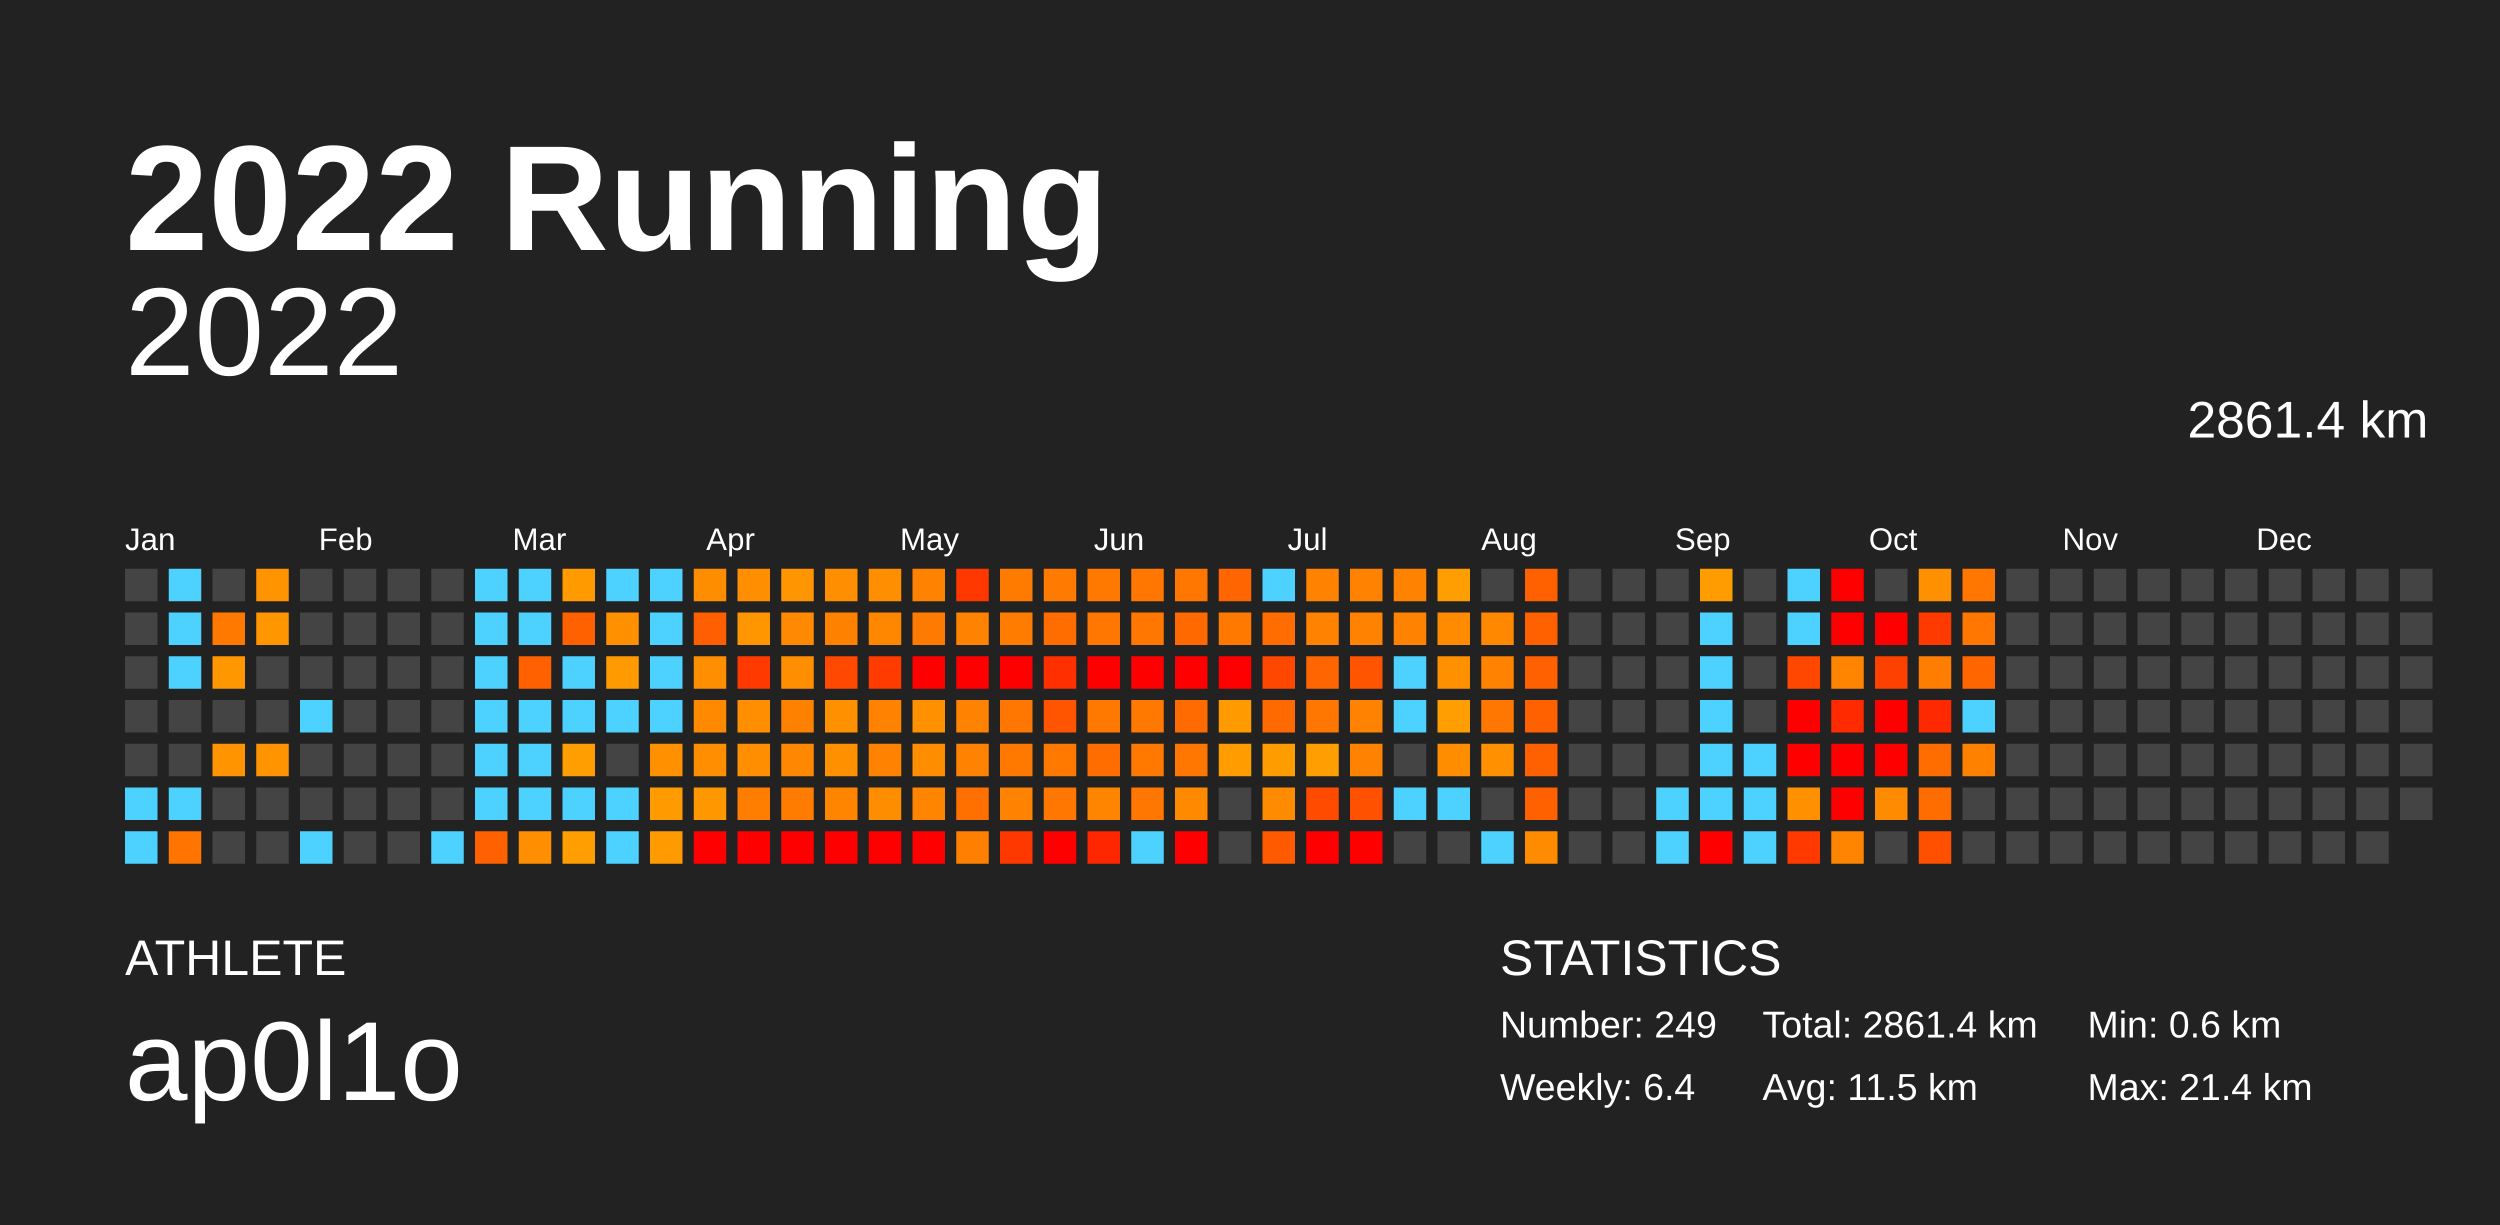
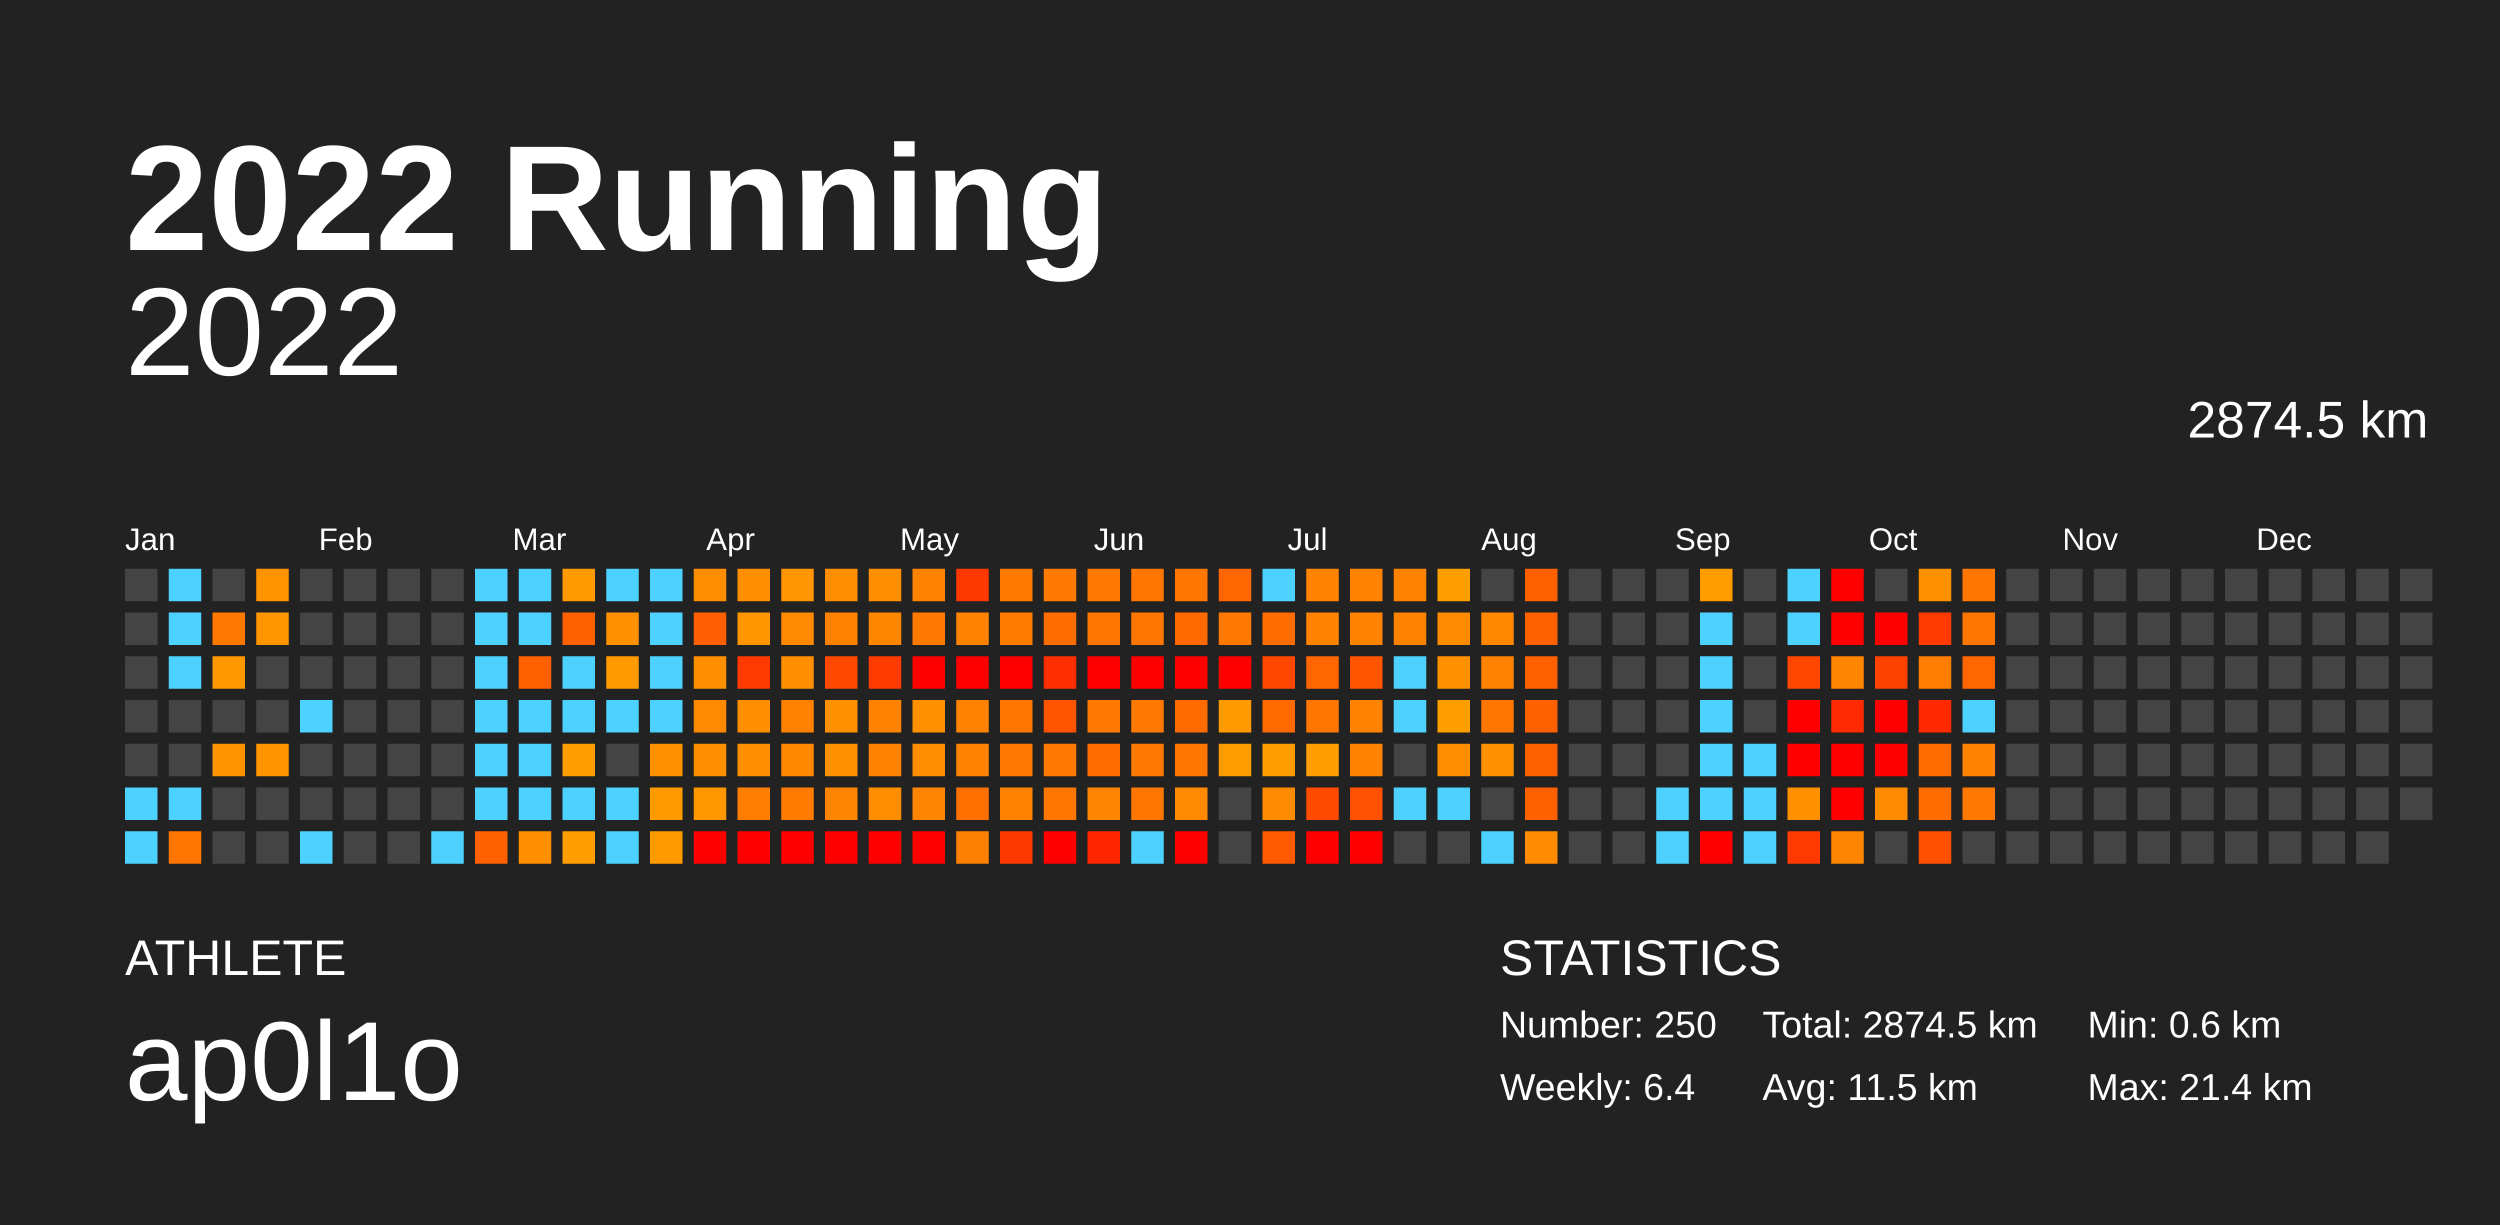
<svg xmlns="http://www.w3.org/2000/svg" baseProfile="full" height="98mm" version="1.1" viewBox="0,0,200,98" width="200mm">
  <defs />
  <rect fill="#222222" height="98" width="200" x="0" y="0" />
  <text fill="#FFFFFF" style="font-size:12px; font-family:Arial; font-weight:bold;" x="10" y="20">2022 Running</text>
  <text fill="#FFFFFF" style="font-size:4px; font-family:Arial" x="10" y="78">ATHLETE</text>
  <text fill="#FFFFFF" style="font-size:9px; font-family:Arial" x="10" y="88">ap0l1o</text>
  <text fill="#FFFFFF" style="font-size:4px; font-family:Arial" x="120" y="78">STATISTICS</text>
-   <text fill="#FFFFFF" style="font-size:3px; font-family:Arial" x="120" y="83">Number: 249</text>
+   <text fill="#FFFFFF" style="font-size:3px; font-family:Arial" x="120" y="83">Number: 250</text>
  <text fill="#FFFFFF" style="font-size:3px; font-family:Arial" x="120" y="88">Weekly: 6.4</text>
-   <text fill="#FFFFFF" style="font-size:3px; font-family:Arial" x="141" y="83">Total: 2861.4 km</text>
+   <text fill="#FFFFFF" style="font-size:3px; font-family:Arial" x="141" y="83">Total: 2874.5 km</text>
  <text fill="#FFFFFF" style="font-size:3px; font-family:Arial" x="141" y="88">Avg: 11.5 km</text>
  <text fill="#FFFFFF" style="font-size:3px; font-family:Arial" x="167" y="83">Min: 0.6 km</text>
  <text fill="#FFFFFF" style="font-size:3px; font-family:Arial" x="167" y="88">Max: 21.4 km</text>
  <text alignment-baseline="hanging" fill="#FFFFFF" style="font-size:10.0px; font-family:Arial;" x="10" y="30">2022</text>
-   <text alignment-baseline="hanging" fill="#FFFFFF" style="font-size:4.125px; font-family:Arial;" x="175" y="35">2861.4 km</text>
+   <text alignment-baseline="hanging" fill="#FFFFFF" style="font-size:4.125px; font-family:Arial;" x="175" y="35">2874.5 km</text>
  <text fill="#FFFFFF" style="font-size:2.5px; font-family:Arial" x="10.0" y="44">Jan</text>
  <text fill="#FFFFFF" style="font-size:2.5px; font-family:Arial" x="25.5" y="44">Feb</text>
  <text fill="#FFFFFF" style="font-size:2.5px; font-family:Arial" x="41.0" y="44">Mar</text>
  <text fill="#FFFFFF" style="font-size:2.5px; font-family:Arial" x="56.5" y="44">Apr</text>
  <text fill="#FFFFFF" style="font-size:2.5px; font-family:Arial" x="72.0" y="44">May</text>
  <text fill="#FFFFFF" style="font-size:2.5px; font-family:Arial" x="87.5" y="44">Jun</text>
  <text fill="#FFFFFF" style="font-size:2.5px; font-family:Arial" x="103.0" y="44">Jul</text>
  <text fill="#FFFFFF" style="font-size:2.5px; font-family:Arial" x="118.5" y="44">Aug</text>
  <text fill="#FFFFFF" style="font-size:2.5px; font-family:Arial" x="134.0" y="44">Sep</text>
  <text fill="#FFFFFF" style="font-size:2.5px; font-family:Arial" x="149.5" y="44">Oct</text>
  <text fill="#FFFFFF" style="font-size:2.5px; font-family:Arial" x="165.0" y="44">Nov</text>
  <text fill="#FFFFFF" style="font-size:2.5px; font-family:Arial" x="180.5" y="44">Dec</text>
  <rect fill="#444444" height="2.6" width="2.6" x="10.0" y="45.5" />
  <rect fill="#444444" height="2.6" width="2.6" x="10.0" y="49.0" />
  <rect fill="#444444" height="2.6" width="2.6" x="10.0" y="52.5" />
  <rect fill="#444444" height="2.6" width="2.6" x="10.0" y="56.0" />
  <rect fill="#444444" height="2.6" width="2.6" x="10.0" y="59.5" />
  <rect fill="#4dd2ff" height="2.6" width="2.6" x="10.0" y="63.0" />
  <rect fill="#4dd2ff" height="2.6" width="2.6" x="10.0" y="66.5" />
  <rect fill="#4dd2ff" height="2.6" width="2.6" x="13.5" y="45.5" />
  <rect fill="#4dd2ff" height="2.6" width="2.6" x="13.5" y="49.0" />
  <rect fill="#4dd2ff" height="2.6" width="2.6" x="13.5" y="52.5" />
  <rect fill="#444444" height="2.6" width="2.6" x="13.5" y="56.0" />
  <rect fill="#444444" height="2.6" width="2.6" x="13.5" y="59.5" />
  <rect fill="#4dd2ff" height="2.6" width="2.6" x="13.5" y="63.0" />
  <rect fill="#ff7500" height="2.6" width="2.6" x="13.5" y="66.5" />
  <rect fill="#444444" height="2.6" width="2.6" x="17.0" y="45.5" />
  <rect fill="#ff7800" height="2.6" width="2.6" x="17.0" y="49.0" />
  <rect fill="#ff9700" height="2.6" width="2.6" x="17.0" y="52.5" />
  <rect fill="#444444" height="2.6" width="2.6" x="17.0" y="56.0" />
  <rect fill="#ff9400" height="2.6" width="2.6" x="17.0" y="59.5" />
  <rect fill="#444444" height="2.6" width="2.6" x="17.0" y="63.0" />
  <rect fill="#444444" height="2.6" width="2.6" x="17.0" y="66.5" />
  <rect fill="#ff9400" height="2.6" width="2.6" x="20.5" y="45.5" />
  <rect fill="#ff9600" height="2.6" width="2.6" x="20.5" y="49.0" />
  <rect fill="#444444" height="2.6" width="2.6" x="20.5" y="52.5" />
  <rect fill="#444444" height="2.6" width="2.6" x="20.5" y="56.0" />
  <rect fill="#ff9400" height="2.6" width="2.6" x="20.5" y="59.5" />
  <rect fill="#444444" height="2.6" width="2.6" x="20.5" y="63.0" />
  <rect fill="#444444" height="2.6" width="2.6" x="20.5" y="66.5" />
  <rect fill="#444444" height="2.6" width="2.6" x="24.0" y="45.5" />
  <rect fill="#444444" height="2.6" width="2.6" x="24.0" y="49.0" />
  <rect fill="#444444" height="2.6" width="2.6" x="24.0" y="52.5" />
  <rect fill="#4dd2ff" height="2.6" width="2.6" x="24.0" y="56.0" />
  <rect fill="#444444" height="2.6" width="2.6" x="24.0" y="59.5" />
  <rect fill="#444444" height="2.6" width="2.6" x="24.0" y="63.0" />
  <rect fill="#4dd2ff" height="2.6" width="2.6" x="24.0" y="66.5" />
  <rect fill="#444444" height="2.6" width="2.6" x="27.5" y="45.5" />
  <rect fill="#444444" height="2.6" width="2.6" x="27.5" y="49.0" />
  <rect fill="#444444" height="2.6" width="2.6" x="27.5" y="52.5" />
  <rect fill="#444444" height="2.6" width="2.6" x="27.5" y="56.0" />
  <rect fill="#444444" height="2.6" width="2.6" x="27.5" y="59.5" />
  <rect fill="#444444" height="2.6" width="2.6" x="27.5" y="63.0" />
  <rect fill="#444444" height="2.6" width="2.6" x="27.5" y="66.5" />
  <rect fill="#444444" height="2.6" width="2.6" x="31.0" y="45.5" />
  <rect fill="#444444" height="2.6" width="2.6" x="31.0" y="49.0" />
  <rect fill="#444444" height="2.6" width="2.6" x="31.0" y="52.5" />
  <rect fill="#444444" height="2.6" width="2.6" x="31.0" y="56.0" />
  <rect fill="#444444" height="2.6" width="2.6" x="31.0" y="59.5" />
  <rect fill="#444444" height="2.6" width="2.6" x="31.0" y="63.0" />
  <rect fill="#444444" height="2.6" width="2.6" x="31.0" y="66.5" />
  <rect fill="#444444" height="2.6" width="2.6" x="34.5" y="45.5" />
  <rect fill="#444444" height="2.6" width="2.6" x="34.5" y="49.0" />
  <rect fill="#444444" height="2.6" width="2.6" x="34.5" y="52.5" />
  <rect fill="#444444" height="2.6" width="2.6" x="34.5" y="56.0" />
  <rect fill="#444444" height="2.6" width="2.6" x="34.5" y="59.5" />
  <rect fill="#444444" height="2.6" width="2.6" x="34.5" y="63.0" />
  <rect fill="#4dd2ff" height="2.6" width="2.6" x="34.5" y="66.5" />
  <rect fill="#4dd2ff" height="2.6" width="2.6" x="38.0" y="45.5" />
  <rect fill="#4dd2ff" height="2.6" width="2.6" x="38.0" y="49.0" />
  <rect fill="#4dd2ff" height="2.6" width="2.6" x="38.0" y="52.5" />
  <rect fill="#4dd2ff" height="2.6" width="2.6" x="38.0" y="56.0" />
  <rect fill="#4dd2ff" height="2.6" width="2.6" x="38.0" y="59.5" />
  <rect fill="#4dd2ff" height="2.6" width="2.6" x="38.0" y="63.0" />
  <rect fill="#ff6100" height="2.6" width="2.6" x="38.0" y="66.5" />
  <rect fill="#4dd2ff" height="2.6" width="2.6" x="41.5" y="45.5" />
  <rect fill="#4dd2ff" height="2.6" width="2.6" x="41.5" y="49.0" />
  <rect fill="#ff6100" height="2.6" width="2.6" x="41.5" y="52.5" />
  <rect fill="#4dd2ff" height="2.6" width="2.6" x="41.5" y="56.0" />
  <rect fill="#4dd2ff" height="2.6" width="2.6" x="41.5" y="59.5" />
  <rect fill="#4dd2ff" height="2.6" width="2.6" x="41.5" y="63.0" />
  <rect fill="#ff8f00" height="2.6" width="2.6" x="41.5" y="66.5" />
  <rect fill="#ff9a00" height="2.6" width="2.6" x="45.0" y="45.5" />
  <rect fill="#ff6000" height="2.6" width="2.6" x="45.0" y="49.0" />
  <rect fill="#4dd2ff" height="2.6" width="2.6" x="45.0" y="52.5" />
  <rect fill="#4dd2ff" height="2.6" width="2.6" x="45.0" y="56.0" />
  <rect fill="#ff9e00" height="2.6" width="2.6" x="45.0" y="59.5" />
  <rect fill="#4dd2ff" height="2.6" width="2.6" x="45.0" y="63.0" />
  <rect fill="#ff9e00" height="2.6" width="2.6" x="45.0" y="66.5" />
  <rect fill="#4dd2ff" height="2.6" width="2.6" x="48.5" y="45.5" />
  <rect fill="#ff9000" height="2.6" width="2.6" x="48.5" y="49.0" />
  <rect fill="#ff9b00" height="2.6" width="2.6" x="48.5" y="52.5" />
  <rect fill="#4dd2ff" height="2.6" width="2.6" x="48.5" y="56.0" />
  <rect fill="#444444" height="2.6" width="2.6" x="48.5" y="59.5" />
  <rect fill="#4dd2ff" height="2.6" width="2.6" x="48.5" y="63.0" />
  <rect fill="#4dd2ff" height="2.6" width="2.6" x="48.5" y="66.5" />
  <rect fill="#4dd2ff" height="2.6" width="2.6" x="52.0" y="45.5" />
  <rect fill="#4dd2ff" height="2.6" width="2.6" x="52.0" y="49.0" />
  <rect fill="#4dd2ff" height="2.6" width="2.6" x="52.0" y="52.5" />
  <rect fill="#4dd2ff" height="2.6" width="2.6" x="52.0" y="56.0" />
  <rect fill="#ff9000" height="2.6" width="2.6" x="52.0" y="59.5" />
  <rect fill="#ff9b00" height="2.6" width="2.6" x="52.0" y="63.0" />
  <rect fill="#ff9b00" height="2.6" width="2.6" x="52.0" y="66.5" />
  <rect fill="#ff8d00" height="2.6" width="2.6" x="55.5" y="45.5" />
  <rect fill="#ff5f00" height="2.6" width="2.6" x="55.5" y="49.0" />
  <rect fill="#ff8f00" height="2.6" width="2.6" x="55.5" y="52.5" />
  <rect fill="#ff8a00" height="2.6" width="2.6" x="55.5" y="56.0" />
  <rect fill="#ff8f00" height="2.6" width="2.6" x="55.5" y="59.5" />
  <rect fill="#ff9700" height="2.6" width="2.6" x="55.5" y="63.0" />
  <rect fill="red" height="2.6" width="2.6" x="55.5" y="66.5" />
  <rect fill="#ff8f00" height="2.6" width="2.6" x="59.0" y="45.5" />
  <rect fill="#ff9600" height="2.6" width="2.6" x="59.0" y="49.0" />
  <rect fill="#ff3900" height="2.6" width="2.6" x="59.0" y="52.5" />
  <rect fill="#ff8f00" height="2.6" width="2.6" x="59.0" y="56.0" />
  <rect fill="#ff8f00" height="2.6" width="2.6" x="59.0" y="59.5" />
  <rect fill="#ff7e00" height="2.6" width="2.6" x="59.0" y="63.0" />
  <rect fill="red" height="2.6" width="2.6" x="59.0" y="66.5" />
  <rect fill="#ff9500" height="2.6" width="2.6" x="62.5" y="45.5" />
  <rect fill="#ff8900" height="2.6" width="2.6" x="62.5" y="49.0" />
  <rect fill="#ff8f00" height="2.6" width="2.6" x="62.5" y="52.5" />
  <rect fill="#ff8100" height="2.6" width="2.6" x="62.5" y="56.0" />
  <rect fill="#ff8800" height="2.6" width="2.6" x="62.5" y="59.5" />
  <rect fill="#ff7c00" height="2.6" width="2.6" x="62.5" y="63.0" />
  <rect fill="red" height="2.6" width="2.6" x="62.5" y="66.5" />
  <rect fill="#ff8f00" height="2.6" width="2.6" x="66.0" y="45.5" />
  <rect fill="#ff8100" height="2.6" width="2.6" x="66.0" y="49.0" />
  <rect fill="#ff4800" height="2.6" width="2.6" x="66.0" y="52.5" />
  <rect fill="#ff9100" height="2.6" width="2.6" x="66.0" y="56.0" />
  <rect fill="#ff9000" height="2.6" width="2.6" x="66.0" y="59.5" />
  <rect fill="#ff8500" height="2.6" width="2.6" x="66.0" y="63.0" />
  <rect fill="red" height="2.6" width="2.6" x="66.0" y="66.5" />
  <rect fill="#ff8e00" height="2.6" width="2.6" x="69.5" y="45.5" />
  <rect fill="#ff8700" height="2.6" width="2.6" x="69.5" y="49.0" />
  <rect fill="#ff3b00" height="2.6" width="2.6" x="69.5" y="52.5" />
  <rect fill="#ff8200" height="2.6" width="2.6" x="69.5" y="56.0" />
  <rect fill="#ff8300" height="2.6" width="2.6" x="69.5" y="59.5" />
  <rect fill="#ff8d00" height="2.6" width="2.6" x="69.5" y="63.0" />
  <rect fill="red" height="2.6" width="2.6" x="69.5" y="66.5" />
  <rect fill="#ff8300" height="2.6" width="2.6" x="73.0" y="45.5" />
  <rect fill="#ff7a00" height="2.6" width="2.6" x="73.0" y="49.0" />
  <rect fill="red" height="2.6" width="2.6" x="73.0" y="52.5" />
  <rect fill="#ff9100" height="2.6" width="2.6" x="73.0" y="56.0" />
  <rect fill="#ff8d00" height="2.6" width="2.6" x="73.0" y="59.5" />
  <rect fill="#ff8400" height="2.6" width="2.6" x="73.0" y="63.0" />
  <rect fill="red" height="2.6" width="2.6" x="73.0" y="66.5" />
  <rect fill="#ff3800" height="2.6" width="2.6" x="76.5" y="45.5" />
  <rect fill="#ff8200" height="2.6" width="2.6" x="76.5" y="49.0" />
  <rect fill="red" height="2.6" width="2.6" x="76.5" y="52.5" />
  <rect fill="#ff8200" height="2.6" width="2.6" x="76.5" y="56.0" />
  <rect fill="#ff8200" height="2.6" width="2.6" x="76.5" y="59.5" />
  <rect fill="#ff7000" height="2.6" width="2.6" x="76.5" y="63.0" />
  <rect fill="#ff8000" height="2.6" width="2.6" x="76.5" y="66.5" />
  <rect fill="#ff7b00" height="2.6" width="2.6" x="80.0" y="45.5" />
  <rect fill="#ff7c00" height="2.6" width="2.6" x="80.0" y="49.0" />
  <rect fill="red" height="2.6" width="2.6" x="80.0" y="52.5" />
  <rect fill="#ff7600" height="2.6" width="2.6" x="80.0" y="56.0" />
  <rect fill="#ff7800" height="2.6" width="2.6" x="80.0" y="59.5" />
  <rect fill="#ff8200" height="2.6" width="2.6" x="80.0" y="63.0" />
  <rect fill="#ff3800" height="2.6" width="2.6" x="80.0" y="66.5" />
  <rect fill="#ff7a00" height="2.6" width="2.6" x="83.5" y="45.5" />
  <rect fill="#ff6d00" height="2.6" width="2.6" x="83.5" y="49.0" />
  <rect fill="#ff2f00" height="2.6" width="2.6" x="83.5" y="52.5" />
  <rect fill="#ff5400" height="2.6" width="2.6" x="83.5" y="56.0" />
  <rect fill="#ff7900" height="2.6" width="2.6" x="83.5" y="59.5" />
  <rect fill="#ff7700" height="2.6" width="2.6" x="83.5" y="63.0" />
  <rect fill="red" height="2.6" width="2.6" x="83.5" y="66.5" />
  <rect fill="#ff7800" height="2.6" width="2.6" x="87.0" y="45.5" />
  <rect fill="#ff7600" height="2.6" width="2.6" x="87.0" y="49.0" />
  <rect fill="red" height="2.6" width="2.6" x="87.0" y="52.5" />
  <rect fill="#ff7800" height="2.6" width="2.6" x="87.0" y="56.0" />
  <rect fill="#ff6d00" height="2.6" width="2.6" x="87.0" y="59.5" />
  <rect fill="#ff8500" height="2.6" width="2.6" x="87.0" y="63.0" />
  <rect fill="#ff2600" height="2.6" width="2.6" x="87.0" y="66.5" />
  <rect fill="#ff7600" height="2.6" width="2.6" x="90.5" y="45.5" />
  <rect fill="#ff7700" height="2.6" width="2.6" x="90.5" y="49.0" />
  <rect fill="red" height="2.6" width="2.6" x="90.5" y="52.5" />
  <rect fill="#ff7800" height="2.6" width="2.6" x="90.5" y="56.0" />
  <rect fill="#ff7800" height="2.6" width="2.6" x="90.5" y="59.5" />
  <rect fill="#ff7700" height="2.6" width="2.6" x="90.5" y="63.0" />
  <rect fill="#4dd2ff" height="2.6" width="2.6" x="90.5" y="66.5" />
  <rect fill="#ff7700" height="2.6" width="2.6" x="94.0" y="45.5" />
  <rect fill="#ff6900" height="2.6" width="2.6" x="94.0" y="49.0" />
  <rect fill="red" height="2.6" width="2.6" x="94.0" y="52.5" />
  <rect fill="#ff6b00" height="2.6" width="2.6" x="94.0" y="56.0" />
  <rect fill="#ff7700" height="2.6" width="2.6" x="94.0" y="59.5" />
  <rect fill="#ff8a00" height="2.6" width="2.6" x="94.0" y="63.0" />
  <rect fill="red" height="2.6" width="2.6" x="94.0" y="66.5" />
  <rect fill="#ff6500" height="2.6" width="2.6" x="97.5" y="45.5" />
  <rect fill="#ff7900" height="2.6" width="2.6" x="97.5" y="49.0" />
  <rect fill="red" height="2.6" width="2.6" x="97.5" y="52.5" />
  <rect fill="#ff9a00" height="2.6" width="2.6" x="97.5" y="56.0" />
  <rect fill="#ff9c00" height="2.6" width="2.6" x="97.5" y="59.5" />
  <rect fill="#444444" height="2.6" width="2.6" x="97.5" y="63.0" />
  <rect fill="#444444" height="2.6" width="2.6" x="97.5" y="66.5" />
  <rect fill="#4dd2ff" height="2.6" width="2.6" x="101.0" y="45.5" />
  <rect fill="#ff6d00" height="2.6" width="2.6" x="101.0" y="49.0" />
  <rect fill="#ff4700" height="2.6" width="2.6" x="101.0" y="52.5" />
  <rect fill="#ff6a00" height="2.6" width="2.6" x="101.0" y="56.0" />
  <rect fill="#ff9d00" height="2.6" width="2.6" x="101.0" y="59.5" />
  <rect fill="#ff8c00" height="2.6" width="2.6" x="101.0" y="63.0" />
  <rect fill="#ff5a00" height="2.6" width="2.6" x="101.0" y="66.5" />
  <rect fill="#ff8200" height="2.6" width="2.6" x="104.5" y="45.5" />
  <rect fill="#ff8200" height="2.6" width="2.6" x="104.5" y="49.0" />
  <rect fill="#ff6500" height="2.6" width="2.6" x="104.5" y="52.5" />
  <rect fill="#ff7700" height="2.6" width="2.6" x="104.5" y="56.0" />
  <rect fill="#ff9e00" height="2.6" width="2.6" x="104.5" y="59.5" />
  <rect fill="#ff4b00" height="2.6" width="2.6" x="104.5" y="63.0" />
  <rect fill="red" height="2.6" width="2.6" x="104.5" y="66.5" />
  <rect fill="#ff8200" height="2.6" width="2.6" x="108.0" y="45.5" />
  <rect fill="#ff8200" height="2.6" width="2.6" x="108.0" y="49.0" />
  <rect fill="#ff5400" height="2.6" width="2.6" x="108.0" y="52.5" />
  <rect fill="#ff8200" height="2.6" width="2.6" x="108.0" y="56.0" />
  <rect fill="#ff8200" height="2.6" width="2.6" x="108.0" y="59.5" />
  <rect fill="#ff5100" height="2.6" width="2.6" x="108.0" y="63.0" />
  <rect fill="red" height="2.6" width="2.6" x="108.0" y="66.5" />
  <rect fill="#ff8200" height="2.6" width="2.6" x="111.5" y="45.5" />
  <rect fill="#ff8200" height="2.6" width="2.6" x="111.5" y="49.0" />
  <rect fill="#4dd2ff" height="2.6" width="2.6" x="111.5" y="52.5" />
  <rect fill="#4dd2ff" height="2.6" width="2.6" x="111.5" y="56.0" />
  <rect fill="#444444" height="2.6" width="2.6" x="111.5" y="59.5" />
  <rect fill="#4dd2ff" height="2.6" width="2.6" x="111.5" y="63.0" />
  <rect fill="#444444" height="2.6" width="2.6" x="111.5" y="66.5" />
  <rect fill="#ff9e00" height="2.6" width="2.6" x="115.0" y="45.5" />
  <rect fill="#ff8c00" height="2.6" width="2.6" x="115.0" y="49.0" />
  <rect fill="#ff9100" height="2.6" width="2.6" x="115.0" y="52.5" />
  <rect fill="#ff9e00" height="2.6" width="2.6" x="115.0" y="56.0" />
  <rect fill="#ff8d00" height="2.6" width="2.6" x="115.0" y="59.5" />
  <rect fill="#4dd2ff" height="2.6" width="2.6" x="115.0" y="63.0" />
  <rect fill="#444444" height="2.6" width="2.6" x="115.0" y="66.5" />
  <rect fill="#444444" height="2.6" width="2.6" x="118.5" y="45.5" />
  <rect fill="#ff8800" height="2.6" width="2.6" x="118.5" y="49.0" />
  <rect fill="#ff8200" height="2.6" width="2.6" x="118.5" y="52.5" />
  <rect fill="#ff7700" height="2.6" width="2.6" x="118.5" y="56.0" />
  <rect fill="#ff9100" height="2.6" width="2.6" x="118.5" y="59.5" />
  <rect fill="#444444" height="2.6" width="2.6" x="118.5" y="63.0" />
  <rect fill="#4dd2ff" height="2.6" width="2.6" x="118.5" y="66.5" />
  <rect fill="#ff6100" height="2.6" width="2.6" x="122.0" y="45.5" />
  <rect fill="#ff6100" height="2.6" width="2.6" x="122.0" y="49.0" />
  <rect fill="#ff6000" height="2.6" width="2.6" x="122.0" y="52.5" />
  <rect fill="#ff6000" height="2.6" width="2.6" x="122.0" y="56.0" />
  <rect fill="#ff6000" height="2.6" width="2.6" x="122.0" y="59.5" />
  <rect fill="#ff6000" height="2.6" width="2.6" x="122.0" y="63.0" />
  <rect fill="#ff8b00" height="2.6" width="2.6" x="122.0" y="66.5" />
  <rect fill="#444444" height="2.6" width="2.6" x="125.5" y="45.5" />
  <rect fill="#444444" height="2.6" width="2.6" x="125.5" y="49.0" />
  <rect fill="#444444" height="2.6" width="2.6" x="125.5" y="52.5" />
  <rect fill="#444444" height="2.6" width="2.6" x="125.5" y="56.0" />
  <rect fill="#444444" height="2.6" width="2.6" x="125.5" y="59.5" />
  <rect fill="#444444" height="2.6" width="2.6" x="125.5" y="63.0" />
  <rect fill="#444444" height="2.6" width="2.6" x="125.5" y="66.5" />
  <rect fill="#444444" height="2.6" width="2.6" x="129.0" y="45.5" />
  <rect fill="#444444" height="2.6" width="2.6" x="129.0" y="49.0" />
  <rect fill="#444444" height="2.6" width="2.6" x="129.0" y="52.5" />
  <rect fill="#444444" height="2.6" width="2.6" x="129.0" y="56.0" />
  <rect fill="#444444" height="2.6" width="2.6" x="129.0" y="59.5" />
  <rect fill="#444444" height="2.6" width="2.6" x="129.0" y="63.0" />
  <rect fill="#444444" height="2.6" width="2.6" x="129.0" y="66.5" />
  <rect fill="#444444" height="2.6" width="2.6" x="132.5" y="45.5" />
  <rect fill="#444444" height="2.6" width="2.6" x="132.5" y="49.0" />
  <rect fill="#444444" height="2.6" width="2.6" x="132.5" y="52.5" />
  <rect fill="#444444" height="2.6" width="2.6" x="132.5" y="56.0" />
  <rect fill="#444444" height="2.6" width="2.6" x="132.5" y="59.5" />
  <rect fill="#4dd2ff" height="2.6" width="2.6" x="132.5" y="63.0" />
  <rect fill="#4dd2ff" height="2.6" width="2.6" x="132.5" y="66.5" />
  <rect fill="#ff9d00" height="2.6" width="2.6" x="136.0" y="45.5" />
  <rect fill="#4dd2ff" height="2.6" width="2.6" x="136.0" y="49.0" />
  <rect fill="#4dd2ff" height="2.6" width="2.6" x="136.0" y="52.5" />
  <rect fill="#4dd2ff" height="2.6" width="2.6" x="136.0" y="56.0" />
  <rect fill="#4dd2ff" height="2.6" width="2.6" x="136.0" y="59.5" />
  <rect fill="#4dd2ff" height="2.6" width="2.6" x="136.0" y="63.0" />
  <rect fill="red" height="2.6" width="2.6" x="136.0" y="66.5" />
  <rect fill="#444444" height="2.6" width="2.6" x="139.5" y="45.5" />
  <rect fill="#444444" height="2.6" width="2.6" x="139.5" y="49.0" />
  <rect fill="#444444" height="2.6" width="2.6" x="139.5" y="52.5" />
  <rect fill="#444444" height="2.6" width="2.6" x="139.5" y="56.0" />
  <rect fill="#4dd2ff" height="2.6" width="2.6" x="139.5" y="59.5" />
  <rect fill="#4dd2ff" height="2.6" width="2.6" x="139.5" y="63.0" />
  <rect fill="#4dd2ff" height="2.6" width="2.6" x="139.5" y="66.5" />
  <rect fill="#4dd2ff" height="2.6" width="2.6" x="143.0" y="45.5" />
  <rect fill="#4dd2ff" height="2.6" width="2.6" x="143.0" y="49.0" />
  <rect fill="#ff4700" height="2.6" width="2.6" x="143.0" y="52.5" />
  <rect fill="red" height="2.6" width="2.6" x="143.0" y="56.0" />
  <rect fill="red" height="2.6" width="2.6" x="143.0" y="59.5" />
  <rect fill="#ff9100" height="2.6" width="2.6" x="143.0" y="63.0" />
  <rect fill="#ff3900" height="2.6" width="2.6" x="143.0" y="66.5" />
  <rect fill="red" height="2.6" width="2.6" x="146.5" y="45.5" />
  <rect fill="red" height="2.6" width="2.6" x="146.5" y="49.0" />
  <rect fill="#ff8400" height="2.6" width="2.6" x="146.5" y="52.5" />
  <rect fill="#ff2a00" height="2.6" width="2.6" x="146.5" y="56.0" />
  <rect fill="red" height="2.6" width="2.6" x="146.5" y="59.5" />
  <rect fill="red" height="2.6" width="2.6" x="146.5" y="63.0" />
  <rect fill="#ff8500" height="2.6" width="2.6" x="146.5" y="66.5" />
  <rect fill="#444444" height="2.6" width="2.6" x="150.0" y="45.5" />
  <rect fill="red" height="2.6" width="2.6" x="150.0" y="49.0" />
  <rect fill="#ff4100" height="2.6" width="2.6" x="150.0" y="52.5" />
  <rect fill="red" height="2.6" width="2.6" x="150.0" y="56.0" />
  <rect fill="red" height="2.6" width="2.6" x="150.0" y="59.5" />
  <rect fill="#ff8c00" height="2.6" width="2.6" x="150.0" y="63.0" />
  <rect fill="#444444" height="2.6" width="2.6" x="150.0" y="66.5" />
  <rect fill="#ff9100" height="2.6" width="2.6" x="153.5" y="45.5" />
  <rect fill="#ff3a00" height="2.6" width="2.6" x="153.5" y="49.0" />
  <rect fill="#ff7d00" height="2.6" width="2.6" x="153.5" y="52.5" />
  <rect fill="#ff2900" height="2.6" width="2.6" x="153.5" y="56.0" />
  <rect fill="#ff6c00" height="2.6" width="2.6" x="153.5" y="59.5" />
  <rect fill="#ff6c00" height="2.6" width="2.6" x="153.5" y="63.0" />
  <rect fill="#ff5000" height="2.6" width="2.6" x="153.5" y="66.5" />
  <rect fill="#ff7700" height="2.6" width="2.6" x="157.0" y="45.5" />
  <rect fill="#ff7700" height="2.6" width="2.6" x="157.0" y="49.0" />
  <rect fill="#ff6600" height="2.6" width="2.6" x="157.0" y="52.5" />
  <rect fill="#4dd2ff" height="2.6" width="2.6" x="157.0" y="56.0" />
  <rect fill="#ff8100" height="2.6" width="2.6" x="157.0" y="59.5" />
-   <rect fill="#444444" height="2.6" width="2.6" x="157.0" y="63.0" />
+   <rect fill="#ff7900" height="2.6" width="2.6" x="157.0" y="63.0" />
  <rect fill="#444444" height="2.6" width="2.6" x="157.0" y="66.5" />
  <rect fill="#444444" height="2.6" width="2.6" x="160.5" y="45.5" />
  <rect fill="#444444" height="2.6" width="2.6" x="160.5" y="49.0" />
  <rect fill="#444444" height="2.6" width="2.6" x="160.5" y="52.5" />
  <rect fill="#444444" height="2.6" width="2.6" x="160.5" y="56.0" />
  <rect fill="#444444" height="2.6" width="2.6" x="160.5" y="59.5" />
  <rect fill="#444444" height="2.6" width="2.6" x="160.5" y="63.0" />
  <rect fill="#444444" height="2.6" width="2.6" x="160.5" y="66.5" />
  <rect fill="#444444" height="2.6" width="2.6" x="164.0" y="45.5" />
  <rect fill="#444444" height="2.6" width="2.6" x="164.0" y="49.0" />
  <rect fill="#444444" height="2.6" width="2.6" x="164.0" y="52.5" />
  <rect fill="#444444" height="2.6" width="2.6" x="164.0" y="56.0" />
  <rect fill="#444444" height="2.6" width="2.6" x="164.0" y="59.5" />
  <rect fill="#444444" height="2.6" width="2.6" x="164.0" y="63.0" />
  <rect fill="#444444" height="2.6" width="2.6" x="164.0" y="66.5" />
  <rect fill="#444444" height="2.6" width="2.6" x="167.5" y="45.5" />
  <rect fill="#444444" height="2.6" width="2.6" x="167.5" y="49.0" />
  <rect fill="#444444" height="2.6" width="2.6" x="167.5" y="52.5" />
  <rect fill="#444444" height="2.6" width="2.6" x="167.5" y="56.0" />
  <rect fill="#444444" height="2.6" width="2.6" x="167.5" y="59.5" />
  <rect fill="#444444" height="2.6" width="2.6" x="167.5" y="63.0" />
  <rect fill="#444444" height="2.6" width="2.6" x="167.5" y="66.5" />
  <rect fill="#444444" height="2.6" width="2.6" x="171.0" y="45.5" />
  <rect fill="#444444" height="2.6" width="2.6" x="171.0" y="49.0" />
  <rect fill="#444444" height="2.6" width="2.6" x="171.0" y="52.5" />
  <rect fill="#444444" height="2.6" width="2.6" x="171.0" y="56.0" />
  <rect fill="#444444" height="2.6" width="2.6" x="171.0" y="59.5" />
  <rect fill="#444444" height="2.6" width="2.6" x="171.0" y="63.0" />
  <rect fill="#444444" height="2.6" width="2.6" x="171.0" y="66.5" />
  <rect fill="#444444" height="2.6" width="2.6" x="174.5" y="45.5" />
  <rect fill="#444444" height="2.6" width="2.6" x="174.5" y="49.0" />
  <rect fill="#444444" height="2.6" width="2.6" x="174.5" y="52.5" />
  <rect fill="#444444" height="2.6" width="2.6" x="174.5" y="56.0" />
  <rect fill="#444444" height="2.6" width="2.6" x="174.5" y="59.5" />
  <rect fill="#444444" height="2.6" width="2.6" x="174.5" y="63.0" />
  <rect fill="#444444" height="2.6" width="2.6" x="174.5" y="66.5" />
  <rect fill="#444444" height="2.6" width="2.6" x="178.0" y="45.5" />
  <rect fill="#444444" height="2.6" width="2.6" x="178.0" y="49.0" />
  <rect fill="#444444" height="2.6" width="2.6" x="178.0" y="52.5" />
  <rect fill="#444444" height="2.6" width="2.6" x="178.0" y="56.0" />
  <rect fill="#444444" height="2.6" width="2.6" x="178.0" y="59.5" />
  <rect fill="#444444" height="2.6" width="2.6" x="178.0" y="63.0" />
  <rect fill="#444444" height="2.6" width="2.6" x="178.0" y="66.5" />
  <rect fill="#444444" height="2.6" width="2.6" x="181.5" y="45.5" />
  <rect fill="#444444" height="2.6" width="2.6" x="181.5" y="49.0" />
  <rect fill="#444444" height="2.6" width="2.6" x="181.5" y="52.5" />
  <rect fill="#444444" height="2.6" width="2.6" x="181.5" y="56.0" />
  <rect fill="#444444" height="2.6" width="2.6" x="181.5" y="59.5" />
  <rect fill="#444444" height="2.6" width="2.6" x="181.5" y="63.0" />
  <rect fill="#444444" height="2.6" width="2.6" x="181.5" y="66.5" />
  <rect fill="#444444" height="2.6" width="2.6" x="185.0" y="45.5" />
  <rect fill="#444444" height="2.6" width="2.6" x="185.0" y="49.0" />
  <rect fill="#444444" height="2.6" width="2.6" x="185.0" y="52.5" />
  <rect fill="#444444" height="2.6" width="2.6" x="185.0" y="56.0" />
  <rect fill="#444444" height="2.6" width="2.6" x="185.0" y="59.5" />
  <rect fill="#444444" height="2.6" width="2.6" x="185.0" y="63.0" />
  <rect fill="#444444" height="2.6" width="2.6" x="185.0" y="66.5" />
  <rect fill="#444444" height="2.6" width="2.6" x="188.5" y="45.5" />
  <rect fill="#444444" height="2.6" width="2.6" x="188.5" y="49.0" />
  <rect fill="#444444" height="2.6" width="2.6" x="188.5" y="52.5" />
  <rect fill="#444444" height="2.6" width="2.6" x="188.5" y="56.0" />
  <rect fill="#444444" height="2.6" width="2.6" x="188.5" y="59.5" />
  <rect fill="#444444" height="2.6" width="2.6" x="188.5" y="63.0" />
  <rect fill="#444444" height="2.6" width="2.6" x="188.5" y="66.5" />
  <rect fill="#444444" height="2.6" width="2.6" x="192.0" y="45.5" />
  <rect fill="#444444" height="2.6" width="2.6" x="192.0" y="49.0" />
  <rect fill="#444444" height="2.6" width="2.6" x="192.0" y="52.5" />
  <rect fill="#444444" height="2.6" width="2.6" x="192.0" y="56.0" />
  <rect fill="#444444" height="2.6" width="2.6" x="192.0" y="59.5" />
  <rect fill="#444444" height="2.6" width="2.6" x="192.0" y="63.0" />
</svg>
